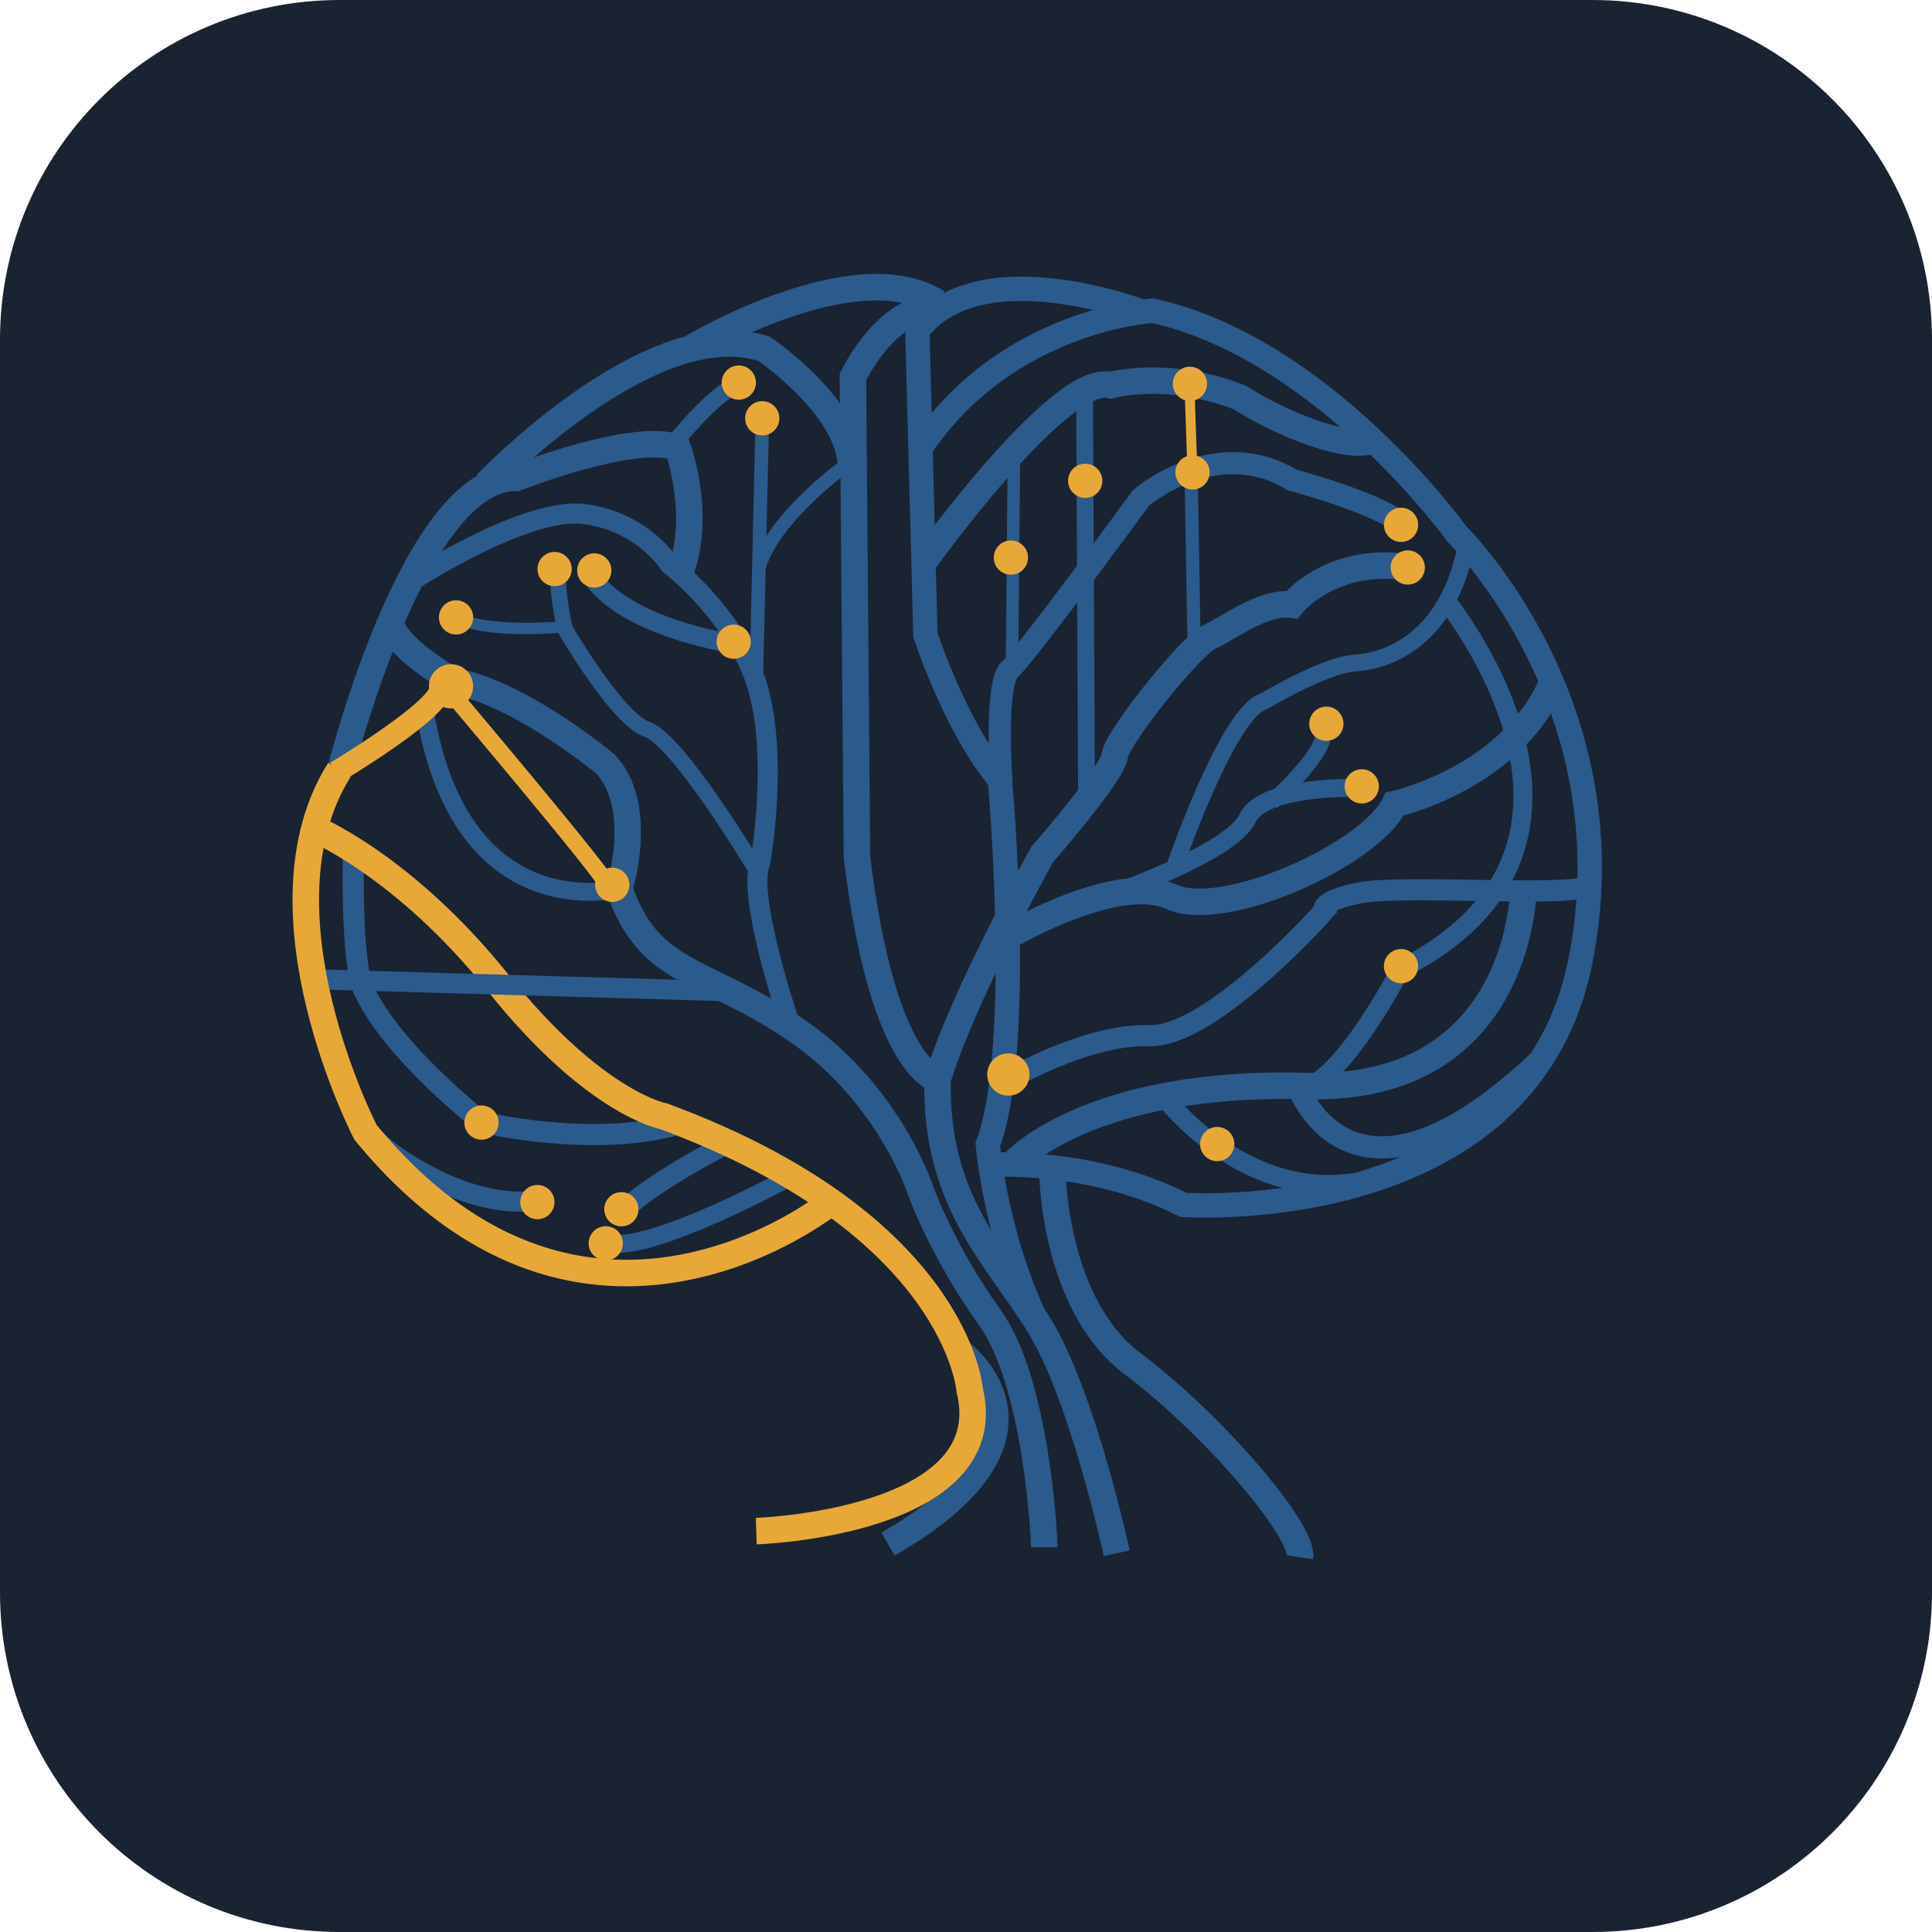
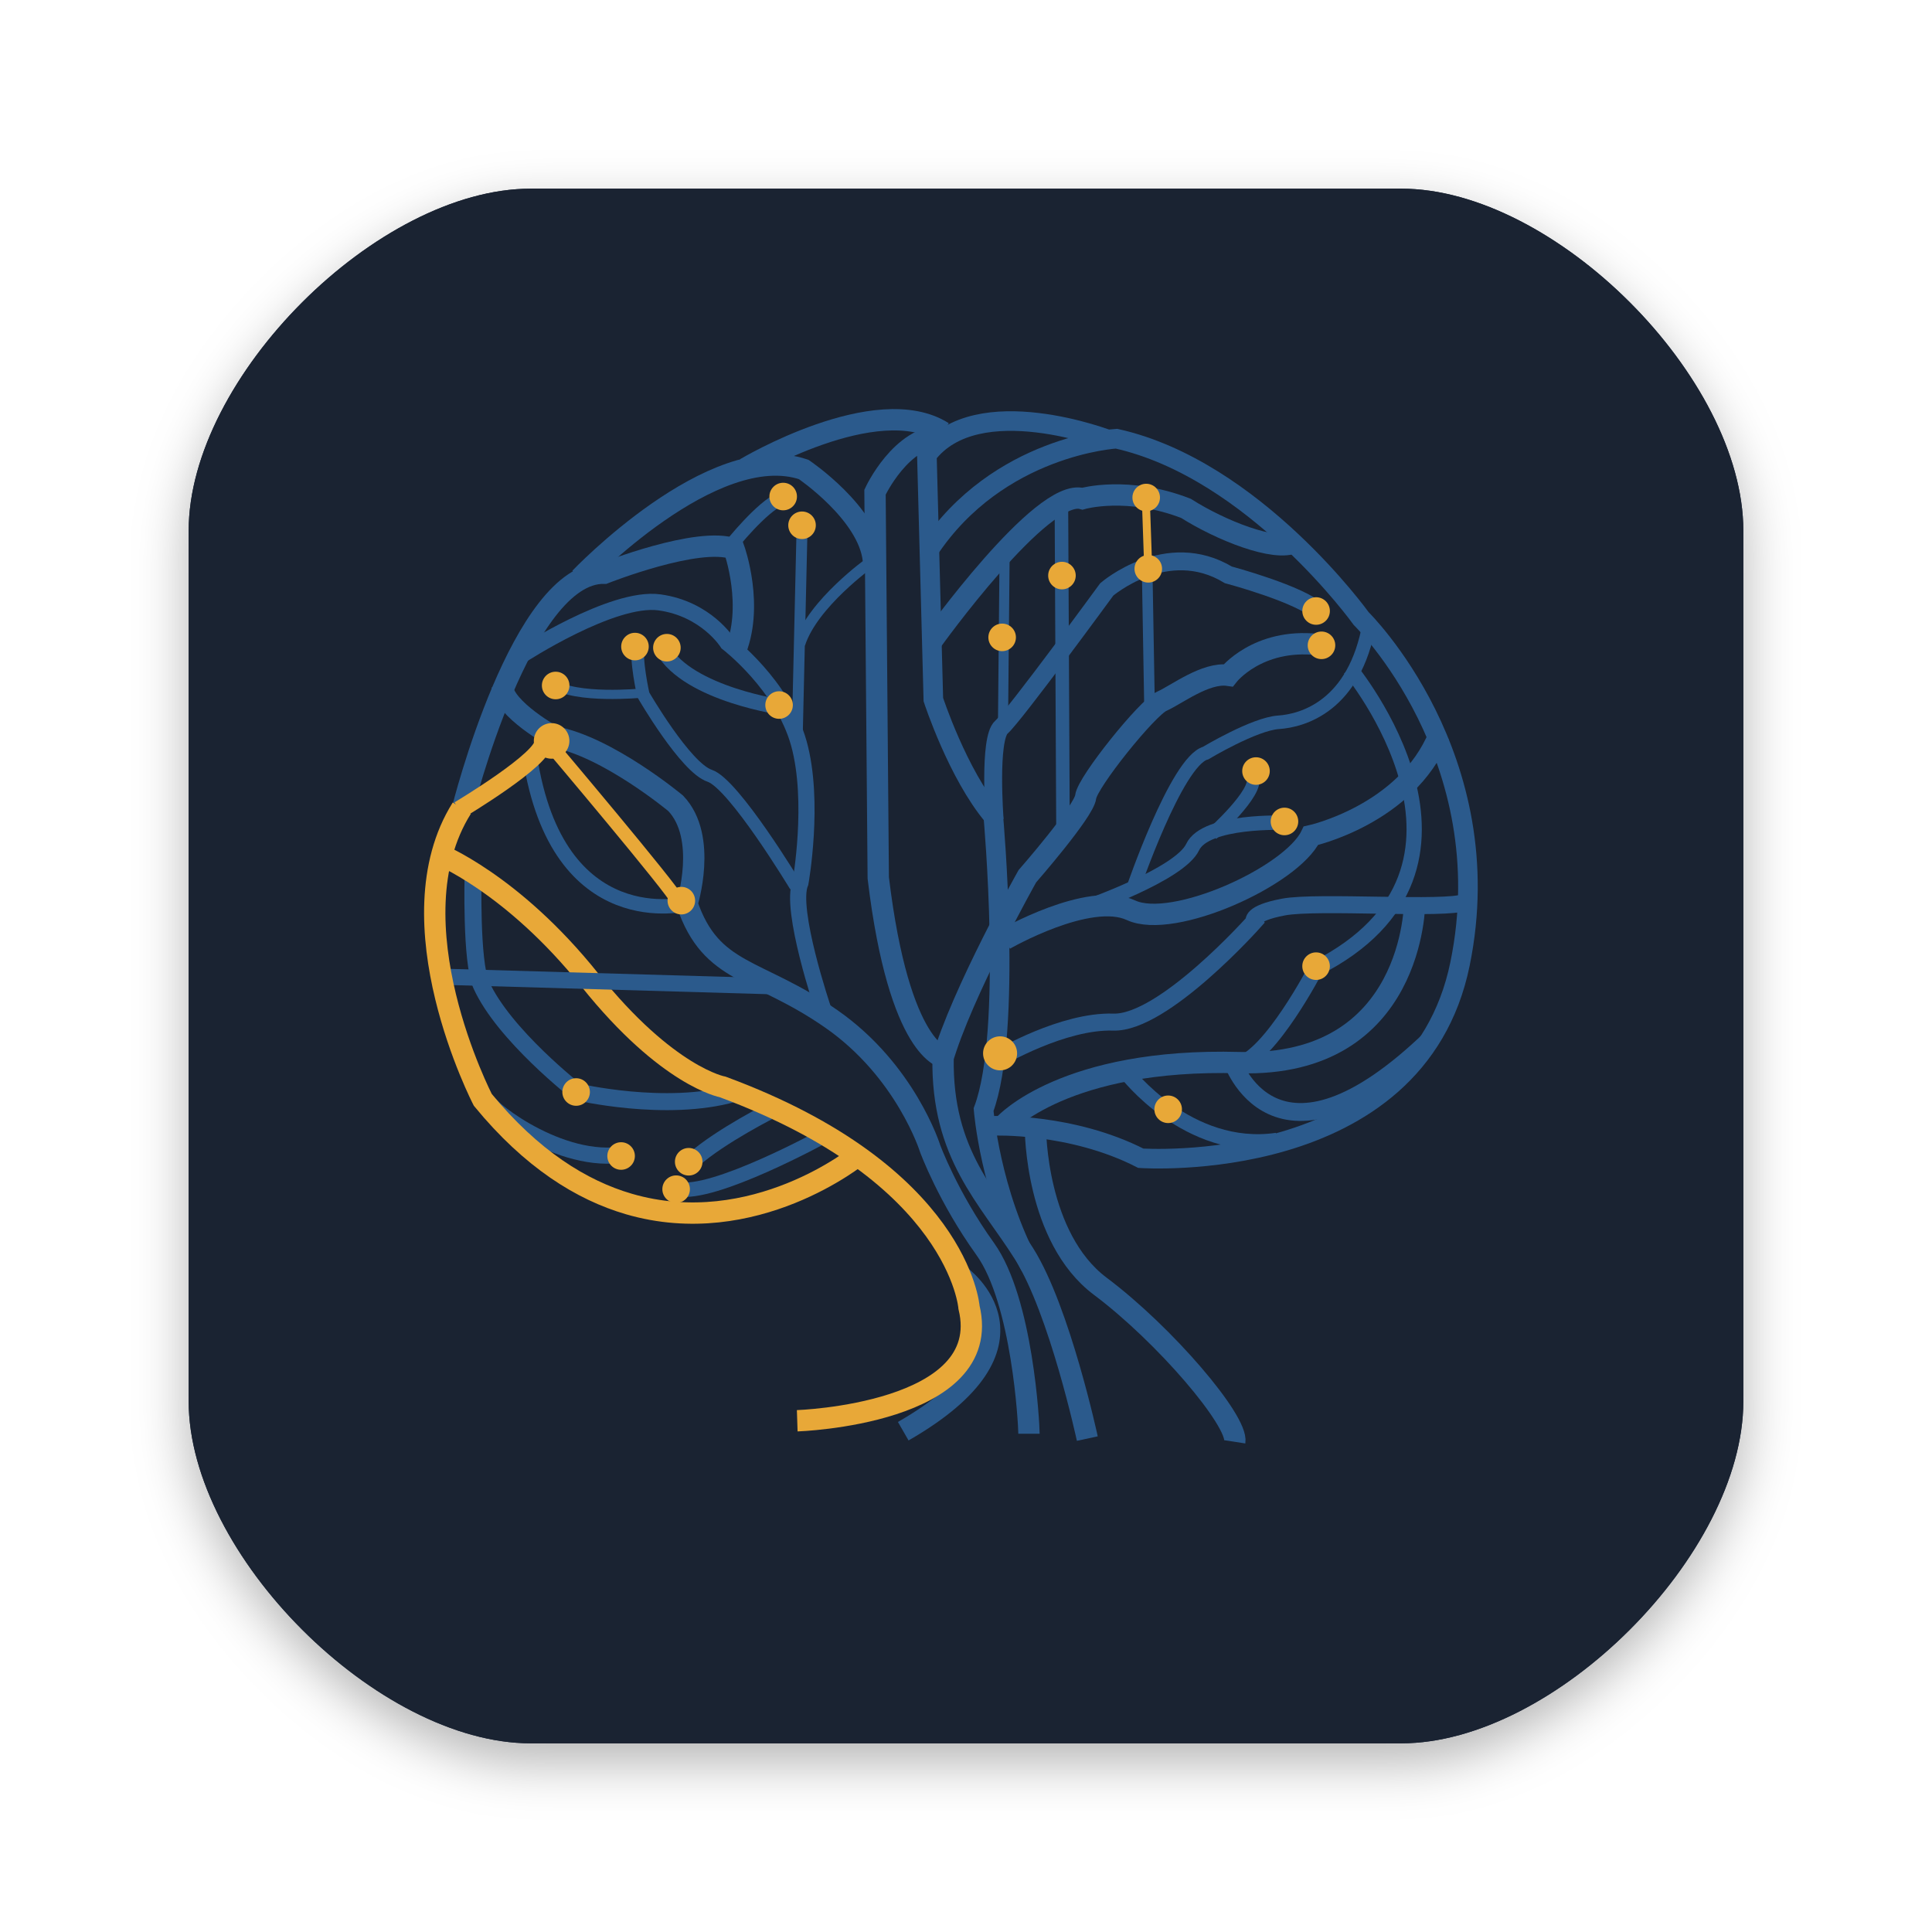
<svg xmlns="http://www.w3.org/2000/svg" width="1024" height="1024" viewBox="0 0 1024 1024">
-   <rect width="1024" height="1024" rx="180" ry="180" fill="#1a2332" />
-   <g transform="translate(155, 145) scale(5.7)">
-     <g transform="translate(-41.51488,-90.92824)">
-       <g style="display:inline">
-         <path style="fill:none;stroke:#2b5a8c;stroke-width:1.865;stroke-opacity:1" d="m 81.834,171.908 c 0,0 -5.992,2.996 -9.176,5.805" />
-         <path style="fill:none;stroke:#2b5a8c;stroke-width:1.965;stroke-opacity:1" d="m 47.19,144.755 c 0,0 -0.27,10.063 0.936,12.734 2.622,5.805 11.049,12.359 11.049,12.359 0,0 10.299,2.434 18.165,0.187" />
-         <path style="fill:none;stroke:#2b5a8c;stroke-width:1.665;stroke-opacity:1" d="m 87.827,174.904 c 0,0 -12.921,7.116 -17.041,6.18" />
-         <path style="fill:none;stroke:#2b5a8c;stroke-width:2.465;stroke-opacity:1" d="m 101.684,165.916 c 0,0 -5.243,-0.562 -7.678,-20.786 l -0.375,-44.569 c 0,0 3.006,-6.52 7.874,-6.52" />
-       </g>
-       <g style="display:inline;opacity:1">
-         <path style="fill:none;stroke:#2b5a8c;stroke-width:2.465;stroke-opacity:1" d="m 103.463,191.102 c 0,0 11.032,7.855 -6.57,17.967" />
-         <path style="fill:none;stroke:#2b5a8c;stroke-width:1.565;stroke-opacity:1" d="m 115.167,101.31 0.187,38.389" />
-         <path style="fill:none;stroke:#2b5a8c;stroke-width:2.265;stroke-opacity:1" d="m 120.785,94.568 c 0,0 -15.356,-5.992 -21.161,1.685 l 0.749,28.277 c 0,0 2.809,8.614 6.929,13.483 0,0 2.247,24.906 -1.124,33.895 0,0 0.749,9.55 5.431,18.165" />
-         <path style="fill:none;stroke:#e8a838;stroke-width:2.465;stroke-opacity:1" d="m 84.643,207.863 c 0,0 22.846,-0.749 19.85,-13.108 0,0 -1.124,-15.356 -28.464,-25.468 0,0 -6.367,-1.124 -15.356,-12.359 C 51.685,145.691 43.071,142.32 43.071,142.32" />
-         <path style="fill:none;stroke:#e8a838;stroke-width:0.92;stroke-opacity:1" d="m 124.919,101.22 0.281,8.12" />
-         <path style="fill:none;stroke:#2b5a8c;stroke-width:1.228;stroke-opacity:1" d="m 125.086,109.926 0.265,15.337" />
-         <path style="fill:none;stroke:#2b5a8c;stroke-width:2.265;stroke-opacity:1" d="m 107.302,173.781 c 0,0 8.989,-0.375 17.041,3.745 0,0 31.835,2.247 36.891,-22.472 4.888,-23.896 -11.423,-39.887 -11.423,-39.887 0,0 -12.359,-17.228 -28.277,-20.786 0,0 -13.67,0.749 -21.723,12.921" />
-         <path style="fill:none;stroke:#2b5a8c;stroke-width:2.465;stroke-opacity:1" d="m 118.163,209.922 c 0,0 -3.183,-14.794 -7.303,-21.348 -4.12,-6.554 -9.55,-11.423 -9.363,-22.659 m -0.103,0.342 c 2.238,-7.804 9.84,-21.315 9.84,-21.315 0,0 6.554,-7.491 6.741,-9.176 0.187,-1.685 7.116,-10.3 8.801,-11.049 1.685,-0.749 5.056,-3.371 7.678,-2.996 0,0 3.371,-4.307 10.3,-3.558" />
-         <path style="fill:none;stroke:#2b5a8c;stroke-width:2.465;stroke-opacity:1" d="m 45.968,137.143 c 0,0 6.84,-27.407 16.39,-27.219 0,0 10.861,-4.307 14.981,-2.809 0,0 2.434,6.741 0,12.172" />
-         <path style="fill:none;stroke:#2b5a8c;stroke-width:2.465;stroke-opacity:1" d="m 59.55,110.486 c 0,0 15.356,-16.105 25.842,-12.547 0,0 7.491,5.056 8.052,10.487" />
-         <path style="fill:none;stroke:#2b5a8c;stroke-width:2.465;stroke-opacity:1" d="m 78.673,97.808 c 0,0 15.146,-9.045 22.823,-4.177" />
-         <path style="fill:none;stroke:#2b5a8c;stroke-width:2.465;stroke-opacity:1" d="m 112.171,174.155 c 0,0 0,12.547 7.491,18.165 7.491,5.618 15.917,15.543 15.543,17.977" />
-         <path style="fill:none;stroke:#2b5a8c;stroke-width:1.465;stroke-opacity:1" d="m 84.456,146.066 c 0,0 -7.116,-11.798 -9.925,-12.734 -2.809,-0.936 -7.678,-9.363 -7.678,-9.363 0,0 -0.936,-4.12 -0.562,-5.805" />
-         <path style="fill:none;stroke:#2b5a8c;stroke-width:1.865;stroke-opacity:1" d="m 49.063,170.972 c -1.057,-0.106 7.374,7.067 14.981,6.18" />
-         <path style="fill:none;stroke:#2b5a8c;stroke-width:1.665;stroke-opacity:1" d="m 71.909,148.125 c 0,0 -14.981,3.933 -18.165,-17.041" />
-         <path style="fill:none;stroke:#e8a838;stroke-width:1.565;stroke-opacity:1" d="m 55.992,129.586 c 0,0 14.417,17.053 14.794,18.165" />
-         <path style="fill:none;stroke:#2b5a8c;stroke-width:1.765;stroke-opacity:1" d="m 83.145,125.467 c 0,0 -11.049,-1.498 -14.045,-6.741" />
-         <path style="fill:none;stroke:#2b5a8c;stroke-width:1.865;stroke-opacity:1" d="m 87.639,160.298 c 0,0 -3.933,-11.61 -2.622,-14.607 0,0 1.685,-9.363 -0.187,-16.105 -1.873,-6.741 -8.24,-11.61 -8.24,-11.61 0,0 -2.434,-3.933 -7.865,-4.682 -5.431,-0.749 -15.967,6.125 -15.967,6.125" />
-         <path style="fill:none;stroke:#2b5a8c;stroke-width:1.865;stroke-opacity:1" d="m 82.583,157.676 -38.951,-1.124" />
-         <path style="fill:none;stroke:#2b5a8c;stroke-width:1.265;stroke-opacity:1" d="m 93.059,108.688 c 0,0 -6.625,4.727 -8.123,9.409" />
-         <path style="fill:none;stroke:#2b5a8c;stroke-width:1.265;stroke-linecap:round;stroke-opacity:1" d="m 84.632,129.323 0.573,-24.83" />
-         <path style="fill:none;stroke:#2b5a8c;stroke-width:1.565;stroke-opacity:1" d="m 76.965,106.74 c 0,0 3.558,-4.494 5.805,-5.431" />
-         <path style="fill:none;stroke:#2b5a8c;stroke-width:1.965;stroke-opacity:1" d="m 108.051,165.916 c 0,0 7.303,-4.307 13.108,-4.12 5.805,0.187 16.292,-11.61 16.292,-11.61 0,0 -0.562,-0.936 3.371,-1.685 3.933,-0.749 18.914,0.375 20.974,-0.562" />
-         <path style="fill:none;stroke:#e8a838;stroke-width:2.465;stroke-opacity:1" d="m 91.759,177.151 c 0,0 -12.074,9.896 -26.581,5.66 -5.449,-1.591 -11.24,-5.176 -16.865,-12.027 0,0 -10.674,-20.599 -2.434,-33.707" />
-         <path style="fill:none;stroke:#2b5a8c;stroke-width:1.065;stroke-opacity:1" d="m 66.666,123.781 c 0,0 -7.678,0.749 -10.299,-1.124" />
-         <path style="fill:none;stroke:#2b5a8c;stroke-width:2.465;stroke-opacity:1" d="m 108.613,152.245 c 0,0 9.738,-5.618 14.607,-3.371 4.869,2.247 18.539,-3.933 20.786,-8.614 0,0 11.049,-2.434 14.794,-11.61" />
-         <path style="fill:none;stroke:#2b5a8c;stroke-width:2.065;stroke-opacity:1" d="m 107.457,138.401 c 0,0 -0.717,-9.376 0.781,-10.687 1.498,-1.311 12.172,-15.917 12.172,-15.917 0,0 6.929,-5.992 14.045,-1.685 0,0 8.427,2.247 10.487,4.307" />
-         <path style="fill:none;stroke:#2b5a8c;stroke-width:2.465;stroke-opacity:1" d="m 100.186,117.789 c 0,0 12.734,-17.79 17.416,-16.479 0,0 5.223,-1.498 11.964,1.124 3.995,2.539 10.32,5.056 12.567,3.933" />
-         <path style="fill:none;stroke:#2b5a8c;stroke-width:1.165;stroke-opacity:1" d="m 108.426,126.834 0.187,-19.907" />
-         <path style="fill:none;stroke:#2b5a8c;stroke-width:2.465;stroke-opacity:1" d="m 111.422,209.361 c 0,-1.124 -0.749,-15.356 -5.056,-21.348 -4.307,-5.992 -6.367,-11.61 -6.367,-11.61 0,0 -2.809,-8.989 -11.423,-14.981 -8.614,-5.992 -13.858,-5.056 -16.666,-13.296 0,0 2.434,-7.678 -1.311,-11.61 0,0 -7.865,-6.554 -14.045,-7.678 0,0 -5.805,-3.183 -5.992,-5.805" />
-         <path style="fill:none;stroke:#2b5a8c;stroke-width:1.665;stroke-opacity:1" d="m 117.898,148.545 c 0,0 10.939,-3.791 12.437,-6.974 1.498,-3.183 10.674,-2.809 10.674,-2.809" />
-         <path style="fill:none;stroke:#2b5a8c;stroke-width:1.465;stroke-opacity:1" d="m 132.583,140.073 c 0,0 5.431,-4.869 4.682,-6.554" />
-         <path style="fill:none;stroke:#2b5a8c;stroke-width:1.565;stroke-opacity:1" d="m 123.384,146.542 c 0,0 5.079,-14.896 8.45,-15.832 0,0 5.618,-3.371 8.427,-3.558 2.809,-0.187 8.801,-1.873 10.487,-11.423" />
-         <path style="fill:none;stroke:#2b5a8c;stroke-width:2.465;stroke-opacity:1" d="m 108.613,173.593 c 0,0 6.929,-7.678 27.153,-7.116 20.224,0.562 20.224,-18.539 20.224,-18.539" />
-         <path style="fill:none;stroke:#2b5a8c;stroke-width:1.765;stroke-opacity:1" d="m 122.658,167.601 c 0,0 7.116,9.363 17.416,7.865" />
-         <path style="fill:none;stroke:#2b5a8c;stroke-width:2.065;stroke-opacity:1" d="m 134.83,166.103 c 0,0 4.848,15.246 23.2,-2.544" />
-         <path style="fill:none;stroke:#2b5a8c;stroke-width:1.765;stroke-opacity:1" d="m 148.5,120.972 c 0,0 19.101,23.033 -3.933,34.644 0,0 -5.255,10.135 -9,11.071" />
-         <path style="fill:none;stroke:#e8a838;stroke-width:2.065;stroke-opacity:1" d="m 45.567,137.289 c 0,0 10.078,-6.013 9.704,-7.886" />
-       </g>
-       <g style="display:inline">
-         <circle style="fill:#e8a838;fill-opacity:1;stroke:none" cx="145.223" cy="118.257" r="1.592" />
-         <circle style="fill:#e8a838;fill-opacity:1;stroke:none" cx="137.655" cy="132.785" r="1.592" />
-         <circle style="fill:#e8a838;fill-opacity:1;stroke:none" cx="140.945" cy="138.61" r="1.592" />
-         <circle style="fill:#e8a838;fill-opacity:1;stroke:none" cx="144.597" cy="155.331" r="1.592" />
-         <circle style="fill:#e8a838;fill-opacity:1;stroke:none" cx="108.084" cy="165.406" r="1.966" />
-         <circle style="fill:#e8a838;fill-opacity:1;stroke:none" cx="71.252" cy="147.762" r="1.592" />
-         <circle style="fill:#e8a838;fill-opacity:1;stroke:none" cx="56.729" cy="122.899" r="1.592" />
-         <circle style="fill:#e8a838;fill-opacity:1;stroke:none" cx="65.893" cy="118.402" r="1.592" />
-         <circle style="fill:#e8a838;fill-opacity:1;stroke:none" cx="69.582" cy="118.533" r="1.592" />
-         <circle style="fill:#e8a838;fill-opacity:1;stroke:none" cx="72.102" cy="177.932" r="1.592" />
-         <circle style="fill:#e8a838;fill-opacity:1;stroke:none" cx="64.291" cy="177.269" r="1.592" />
-         <circle style="fill:#e8a838;fill-opacity:1;stroke:none" cx="70.649" cy="181.102" r="1.592" />
-         <circle style="fill:#e8a838;fill-opacity:1;stroke:none" cx="125.208" cy="109.414" r="1.592" />
-         <circle style="fill:#e8a838;fill-opacity:1;stroke:none" cx="124.968" cy="101.18" r="1.592" />
-         <circle style="fill:#e8a838;fill-opacity:1;stroke:none" cx="144.6" cy="114.292" r="1.592" />
-         <circle style="fill:#e8a838;fill-opacity:1;stroke:none" cx="83.02" cy="101.065" r="1.592" />
-         <circle style="fill:#e8a838;fill-opacity:1;stroke:none" cx="85.199" cy="104.386" r="1.592" />
-         <circle style="fill:#e8a838;fill-opacity:1;stroke:none" cx="82.547" cy="125.158" r="1.592" />
-         <circle style="fill:#e8a838;fill-opacity:1;stroke:none" cx="56.261" cy="129.304" r="2.055" />
-         <circle style="fill:#e8a838;fill-opacity:1;stroke:none" cx="59.093" cy="169.873" r="1.592" />
-         <circle style="fill:#e8a838;fill-opacity:1;stroke:none" cx="127.506" cy="171.871" r="1.592" />
-         <circle style="fill:#e8a838;fill-opacity:1;stroke:none" cx="108.322" cy="117.339" r="1.592" />
-         <circle style="fill:#e8a838;fill-opacity:1;stroke:none" cx="115.233" cy="110.198" r="1.592" />
+   <defs>
+     <filter id="shadow" x="-5%" y="-5%" width="110%" height="115%">
+       <feDropShadow dx="0" dy="10" stdDeviation="14" flood-color="#000" flood-opacity="0.3" />
+     </filter>
+     <clipPath id="squircle">
+       <path d="M 281.3,100.0 L 742.7,100.0 C 823.9,100.0 924.0,200.1 924.0,281.3 L 924.0,742.7 C 924.0,823.9 823.9,924.0 742.7,924.0 L 281.3,924.0 C 200.1,924.0 100.0,823.9 100.0,742.7 L 100.0,281.3 C 100.0,200.1 200.1,100.0 281.3,100.0 Z" />
+     </clipPath>
+   </defs>
+   <path d="M 281.3,100.0 L 742.7,100.0 C 823.9,100.0 924.0,200.1 924.0,281.3 L 924.0,742.7 C 924.0,823.9 823.9,924.0 742.7,924.0 L 281.3,924.0 C 200.1,924.0 100.0,823.9 100.0,742.7 L 100.0,281.3 C 100.0,200.1 200.1,100.0 281.3,100.0 Z" fill="#1a2332" filter="url(#shadow)" />
+   <g clip-path="url(#squircle)">
+     <rect x="100" y="100" width="824" height="824" fill="#1a2332" />
+     <g transform="translate(100, 100) scale(0.8047)">
+       <g transform="translate(155, 145) scale(5.7)">
+         <g transform="translate(-41.51488,-90.92824)">
+           <g style="display:inline">
+             <path style="fill:none;stroke:#2b5a8c;stroke-width:1.865;stroke-opacity:1" d="m 81.834,171.908 c 0,0 -5.992,2.996 -9.176,5.805" />
+             <path style="fill:none;stroke:#2b5a8c;stroke-width:1.965;stroke-opacity:1" d="m 47.19,144.755 c 0,0 -0.27,10.063 0.936,12.734 2.622,5.805 11.049,12.359 11.049,12.359 0,0 10.299,2.434 18.165,0.187" />
+             <path style="fill:none;stroke:#2b5a8c;stroke-width:1.665;stroke-opacity:1" d="m 87.827,174.904 c 0,0 -12.921,7.116 -17.041,6.18" />
+             <path style="fill:none;stroke:#2b5a8c;stroke-width:2.465;stroke-opacity:1" d="m 101.684,165.916 c 0,0 -5.243,-0.562 -7.678,-20.786 l -0.375,-44.569 c 0,0 3.006,-6.52 7.874,-6.52" />
+           </g>
+           <g style="display:inline;opacity:1">
+             <path style="fill:none;stroke:#2b5a8c;stroke-width:2.465;stroke-opacity:1" d="m 103.463,191.102 c 0,0 11.032,7.855 -6.57,17.967" />
+             <path style="fill:none;stroke:#2b5a8c;stroke-width:1.565;stroke-opacity:1" d="m 115.167,101.31 0.187,38.389" />
+             <path style="fill:none;stroke:#2b5a8c;stroke-width:2.265;stroke-opacity:1" d="m 120.785,94.568 c 0,0 -15.356,-5.992 -21.161,1.685 l 0.749,28.277 c 0,0 2.809,8.614 6.929,13.483 0,0 2.247,24.906 -1.124,33.895 0,0 0.749,9.55 5.431,18.165" />
+             <path style="fill:none;stroke:#e8a838;stroke-width:2.465;stroke-opacity:1" d="m 84.643,207.863 c 0,0 22.846,-0.749 19.85,-13.108 0,0 -1.124,-15.356 -28.464,-25.468 0,0 -6.367,-1.124 -15.356,-12.359 C 51.685,145.691 43.071,142.32 43.071,142.32" />
+             <path style="fill:none;stroke:#e8a838;stroke-width:0.92;stroke-opacity:1" d="m 124.919,101.22 0.281,8.12" />
+             <path style="fill:none;stroke:#2b5a8c;stroke-width:1.228;stroke-opacity:1" d="m 125.086,109.926 0.265,15.337" />
+             <path style="fill:none;stroke:#2b5a8c;stroke-width:2.265;stroke-opacity:1" d="m 107.302,173.781 c 0,0 8.989,-0.375 17.041,3.745 0,0 31.835,2.247 36.891,-22.472 4.888,-23.896 -11.423,-39.887 -11.423,-39.887 0,0 -12.359,-17.228 -28.277,-20.786 0,0 -13.67,0.749 -21.723,12.921" />
+             <path style="fill:none;stroke:#2b5a8c;stroke-width:2.465;stroke-opacity:1" d="m 118.163,209.922 c 0,0 -3.183,-14.794 -7.303,-21.348 -4.12,-6.554 -9.55,-11.423 -9.363,-22.659 m -0.103,0.342 c 2.238,-7.804 9.84,-21.315 9.84,-21.315 0,0 6.554,-7.491 6.741,-9.176 0.187,-1.685 7.116,-10.3 8.801,-11.049 1.685,-0.749 5.056,-3.371 7.678,-2.996 0,0 3.371,-4.307 10.3,-3.558" />
+             <path style="fill:none;stroke:#2b5a8c;stroke-width:2.465;stroke-opacity:1" d="m 45.968,137.143 c 0,0 6.84,-27.407 16.39,-27.219 0,0 10.861,-4.307 14.981,-2.809 0,0 2.434,6.741 0,12.172" />
+             <path style="fill:none;stroke:#2b5a8c;stroke-width:2.465;stroke-opacity:1" d="m 59.55,110.486 c 0,0 15.356,-16.105 25.842,-12.547 0,0 7.491,5.056 8.052,10.487" />
+             <path style="fill:none;stroke:#2b5a8c;stroke-width:2.465;stroke-opacity:1" d="m 78.673,97.808 c 0,0 15.146,-9.045 22.823,-4.177" />
+             <path style="fill:none;stroke:#2b5a8c;stroke-width:2.465;stroke-opacity:1" d="m 112.171,174.155 c 0,0 0,12.547 7.491,18.165 7.491,5.618 15.917,15.543 15.543,17.977" />
+             <path style="fill:none;stroke:#2b5a8c;stroke-width:1.465;stroke-opacity:1" d="m 84.456,146.066 c 0,0 -7.116,-11.798 -9.925,-12.734 -2.809,-0.936 -7.678,-9.363 -7.678,-9.363 0,0 -0.936,-4.12 -0.562,-5.805" />
+             <path style="fill:none;stroke:#2b5a8c;stroke-width:1.865;stroke-opacity:1" d="m 49.063,170.972 c -1.057,-0.106 7.374,7.067 14.981,6.18" />
+             <path style="fill:none;stroke:#2b5a8c;stroke-width:1.665;stroke-opacity:1" d="m 71.909,148.125 c 0,0 -14.981,3.933 -18.165,-17.041" />
+             <path style="fill:none;stroke:#e8a838;stroke-width:1.565;stroke-opacity:1" d="m 55.992,129.586 c 0,0 14.417,17.053 14.794,18.165" />
+             <path style="fill:none;stroke:#2b5a8c;stroke-width:1.765;stroke-opacity:1" d="m 83.145,125.467 c 0,0 -11.049,-1.498 -14.045,-6.741" />
+             <path style="fill:none;stroke:#2b5a8c;stroke-width:1.865;stroke-opacity:1" d="m 87.639,160.298 c 0,0 -3.933,-11.61 -2.622,-14.607 0,0 1.685,-9.363 -0.187,-16.105 -1.873,-6.741 -8.24,-11.61 -8.24,-11.61 0,0 -2.434,-3.933 -7.865,-4.682 -5.431,-0.749 -15.967,6.125 -15.967,6.125" />
+             <path style="fill:none;stroke:#2b5a8c;stroke-width:1.865;stroke-opacity:1" d="m 82.583,157.676 -38.951,-1.124" />
+             <path style="fill:none;stroke:#2b5a8c;stroke-width:1.265;stroke-opacity:1" d="m 93.059,108.688 c 0,0 -6.625,4.727 -8.123,9.409" />
+             <path style="fill:none;stroke:#2b5a8c;stroke-width:1.265;stroke-linecap:round;stroke-opacity:1" d="m 84.632,129.323 0.573,-24.83" />
+             <path style="fill:none;stroke:#2b5a8c;stroke-width:1.565;stroke-opacity:1" d="m 76.965,106.74 c 0,0 3.558,-4.494 5.805,-5.431" />
+             <path style="fill:none;stroke:#2b5a8c;stroke-width:1.965;stroke-opacity:1" d="m 108.051,165.916 c 0,0 7.303,-4.307 13.108,-4.12 5.805,0.187 16.292,-11.61 16.292,-11.61 0,0 -0.562,-0.936 3.371,-1.685 3.933,-0.749 18.914,0.375 20.974,-0.562" />
+             <path style="fill:none;stroke:#e8a838;stroke-width:2.465;stroke-opacity:1" d="m 91.759,177.151 c 0,0 -12.074,9.896 -26.581,5.66 -5.449,-1.591 -11.24,-5.176 -16.865,-12.027 0,0 -10.674,-20.599 -2.434,-33.707" />
+             <path style="fill:none;stroke:#2b5a8c;stroke-width:1.065;stroke-opacity:1" d="m 66.666,123.781 c 0,0 -7.678,0.749 -10.299,-1.124" />
+             <path style="fill:none;stroke:#2b5a8c;stroke-width:2.465;stroke-opacity:1" d="m 108.613,152.245 c 0,0 9.738,-5.618 14.607,-3.371 4.869,2.247 18.539,-3.933 20.786,-8.614 0,0 11.049,-2.434 14.794,-11.61" />
+             <path style="fill:none;stroke:#2b5a8c;stroke-width:2.065;stroke-opacity:1" d="m 107.457,138.401 c 0,0 -0.717,-9.376 0.781,-10.687 1.498,-1.311 12.172,-15.917 12.172,-15.917 0,0 6.929,-5.992 14.045,-1.685 0,0 8.427,2.247 10.487,4.307" />
+             <path style="fill:none;stroke:#2b5a8c;stroke-width:2.465;stroke-opacity:1" d="m 100.186,117.789 c 0,0 12.734,-17.79 17.416,-16.479 0,0 5.223,-1.498 11.964,1.124 3.995,2.539 10.32,5.056 12.567,3.933" />
+             <path style="fill:none;stroke:#2b5a8c;stroke-width:1.165;stroke-opacity:1" d="m 108.426,126.834 0.187,-19.907" />
+             <path style="fill:none;stroke:#2b5a8c;stroke-width:2.465;stroke-opacity:1" d="m 111.422,209.361 c 0,-1.124 -0.749,-15.356 -5.056,-21.348 -4.307,-5.992 -6.367,-11.61 -6.367,-11.61 0,0 -2.809,-8.989 -11.423,-14.981 -8.614,-5.992 -13.858,-5.056 -16.666,-13.296 0,0 2.434,-7.678 -1.311,-11.61 0,0 -7.865,-6.554 -14.045,-7.678 0,0 -5.805,-3.183 -5.992,-5.805" />
+             <path style="fill:none;stroke:#2b5a8c;stroke-width:1.665;stroke-opacity:1" d="m 117.898,148.545 c 0,0 10.939,-3.791 12.437,-6.974 1.498,-3.183 10.674,-2.809 10.674,-2.809" />
+             <path style="fill:none;stroke:#2b5a8c;stroke-width:1.465;stroke-opacity:1" d="m 132.583,140.073 c 0,0 5.431,-4.869 4.682,-6.554" />
+             <path style="fill:none;stroke:#2b5a8c;stroke-width:1.565;stroke-opacity:1" d="m 123.384,146.542 c 0,0 5.079,-14.896 8.45,-15.832 0,0 5.618,-3.371 8.427,-3.558 2.809,-0.187 8.801,-1.873 10.487,-11.423" />
+             <path style="fill:none;stroke:#2b5a8c;stroke-width:2.465;stroke-opacity:1" d="m 108.613,173.593 c 0,0 6.929,-7.678 27.153,-7.116 20.224,0.562 20.224,-18.539 20.224,-18.539" />
+             <path style="fill:none;stroke:#2b5a8c;stroke-width:1.765;stroke-opacity:1" d="m 122.658,167.601 c 0,0 7.116,9.363 17.416,7.865" />
+             <path style="fill:none;stroke:#2b5a8c;stroke-width:2.065;stroke-opacity:1" d="m 134.83,166.103 c 0,0 4.848,15.246 23.2,-2.544" />
+             <path style="fill:none;stroke:#2b5a8c;stroke-width:1.765;stroke-opacity:1" d="m 148.5,120.972 c 0,0 19.101,23.033 -3.933,34.644 0,0 -5.255,10.135 -9,11.071" />
+             <path style="fill:none;stroke:#e8a838;stroke-width:2.065;stroke-opacity:1" d="m 45.567,137.289 c 0,0 10.078,-6.013 9.704,-7.886" />
+           </g>
+           <g style="display:inline">
+             <circle style="fill:#e8a838;fill-opacity:1;stroke:none" cx="145.223" cy="118.257" r="1.592" />
+             <circle style="fill:#e8a838;fill-opacity:1;stroke:none" cx="137.655" cy="132.785" r="1.592" />
+             <circle style="fill:#e8a838;fill-opacity:1;stroke:none" cx="140.945" cy="138.61" r="1.592" />
+             <circle style="fill:#e8a838;fill-opacity:1;stroke:none" cx="144.597" cy="155.331" r="1.592" />
+             <circle style="fill:#e8a838;fill-opacity:1;stroke:none" cx="108.084" cy="165.406" r="1.966" />
+             <circle style="fill:#e8a838;fill-opacity:1;stroke:none" cx="71.252" cy="147.762" r="1.592" />
+             <circle style="fill:#e8a838;fill-opacity:1;stroke:none" cx="56.729" cy="122.899" r="1.592" />
+             <circle style="fill:#e8a838;fill-opacity:1;stroke:none" cx="65.893" cy="118.402" r="1.592" />
+             <circle style="fill:#e8a838;fill-opacity:1;stroke:none" cx="69.582" cy="118.533" r="1.592" />
+             <circle style="fill:#e8a838;fill-opacity:1;stroke:none" cx="72.102" cy="177.932" r="1.592" />
+             <circle style="fill:#e8a838;fill-opacity:1;stroke:none" cx="64.291" cy="177.269" r="1.592" />
+             <circle style="fill:#e8a838;fill-opacity:1;stroke:none" cx="70.649" cy="181.102" r="1.592" />
+             <circle style="fill:#e8a838;fill-opacity:1;stroke:none" cx="125.208" cy="109.414" r="1.592" />
+             <circle style="fill:#e8a838;fill-opacity:1;stroke:none" cx="124.968" cy="101.18" r="1.592" />
+             <circle style="fill:#e8a838;fill-opacity:1;stroke:none" cx="144.6" cy="114.292" r="1.592" />
+             <circle style="fill:#e8a838;fill-opacity:1;stroke:none" cx="83.02" cy="101.065" r="1.592" />
+             <circle style="fill:#e8a838;fill-opacity:1;stroke:none" cx="85.199" cy="104.386" r="1.592" />
+             <circle style="fill:#e8a838;fill-opacity:1;stroke:none" cx="82.547" cy="125.158" r="1.592" />
+             <circle style="fill:#e8a838;fill-opacity:1;stroke:none" cx="56.261" cy="129.304" r="2.055" />
+             <circle style="fill:#e8a838;fill-opacity:1;stroke:none" cx="59.093" cy="169.873" r="1.592" />
+             <circle style="fill:#e8a838;fill-opacity:1;stroke:none" cx="127.506" cy="171.871" r="1.592" />
+             <circle style="fill:#e8a838;fill-opacity:1;stroke:none" cx="108.322" cy="117.339" r="1.592" />
+             <circle style="fill:#e8a838;fill-opacity:1;stroke:none" cx="115.233" cy="110.198" r="1.592" />
+           </g>
+         </g>
      </g>
    </g>
  </g>
</svg>
